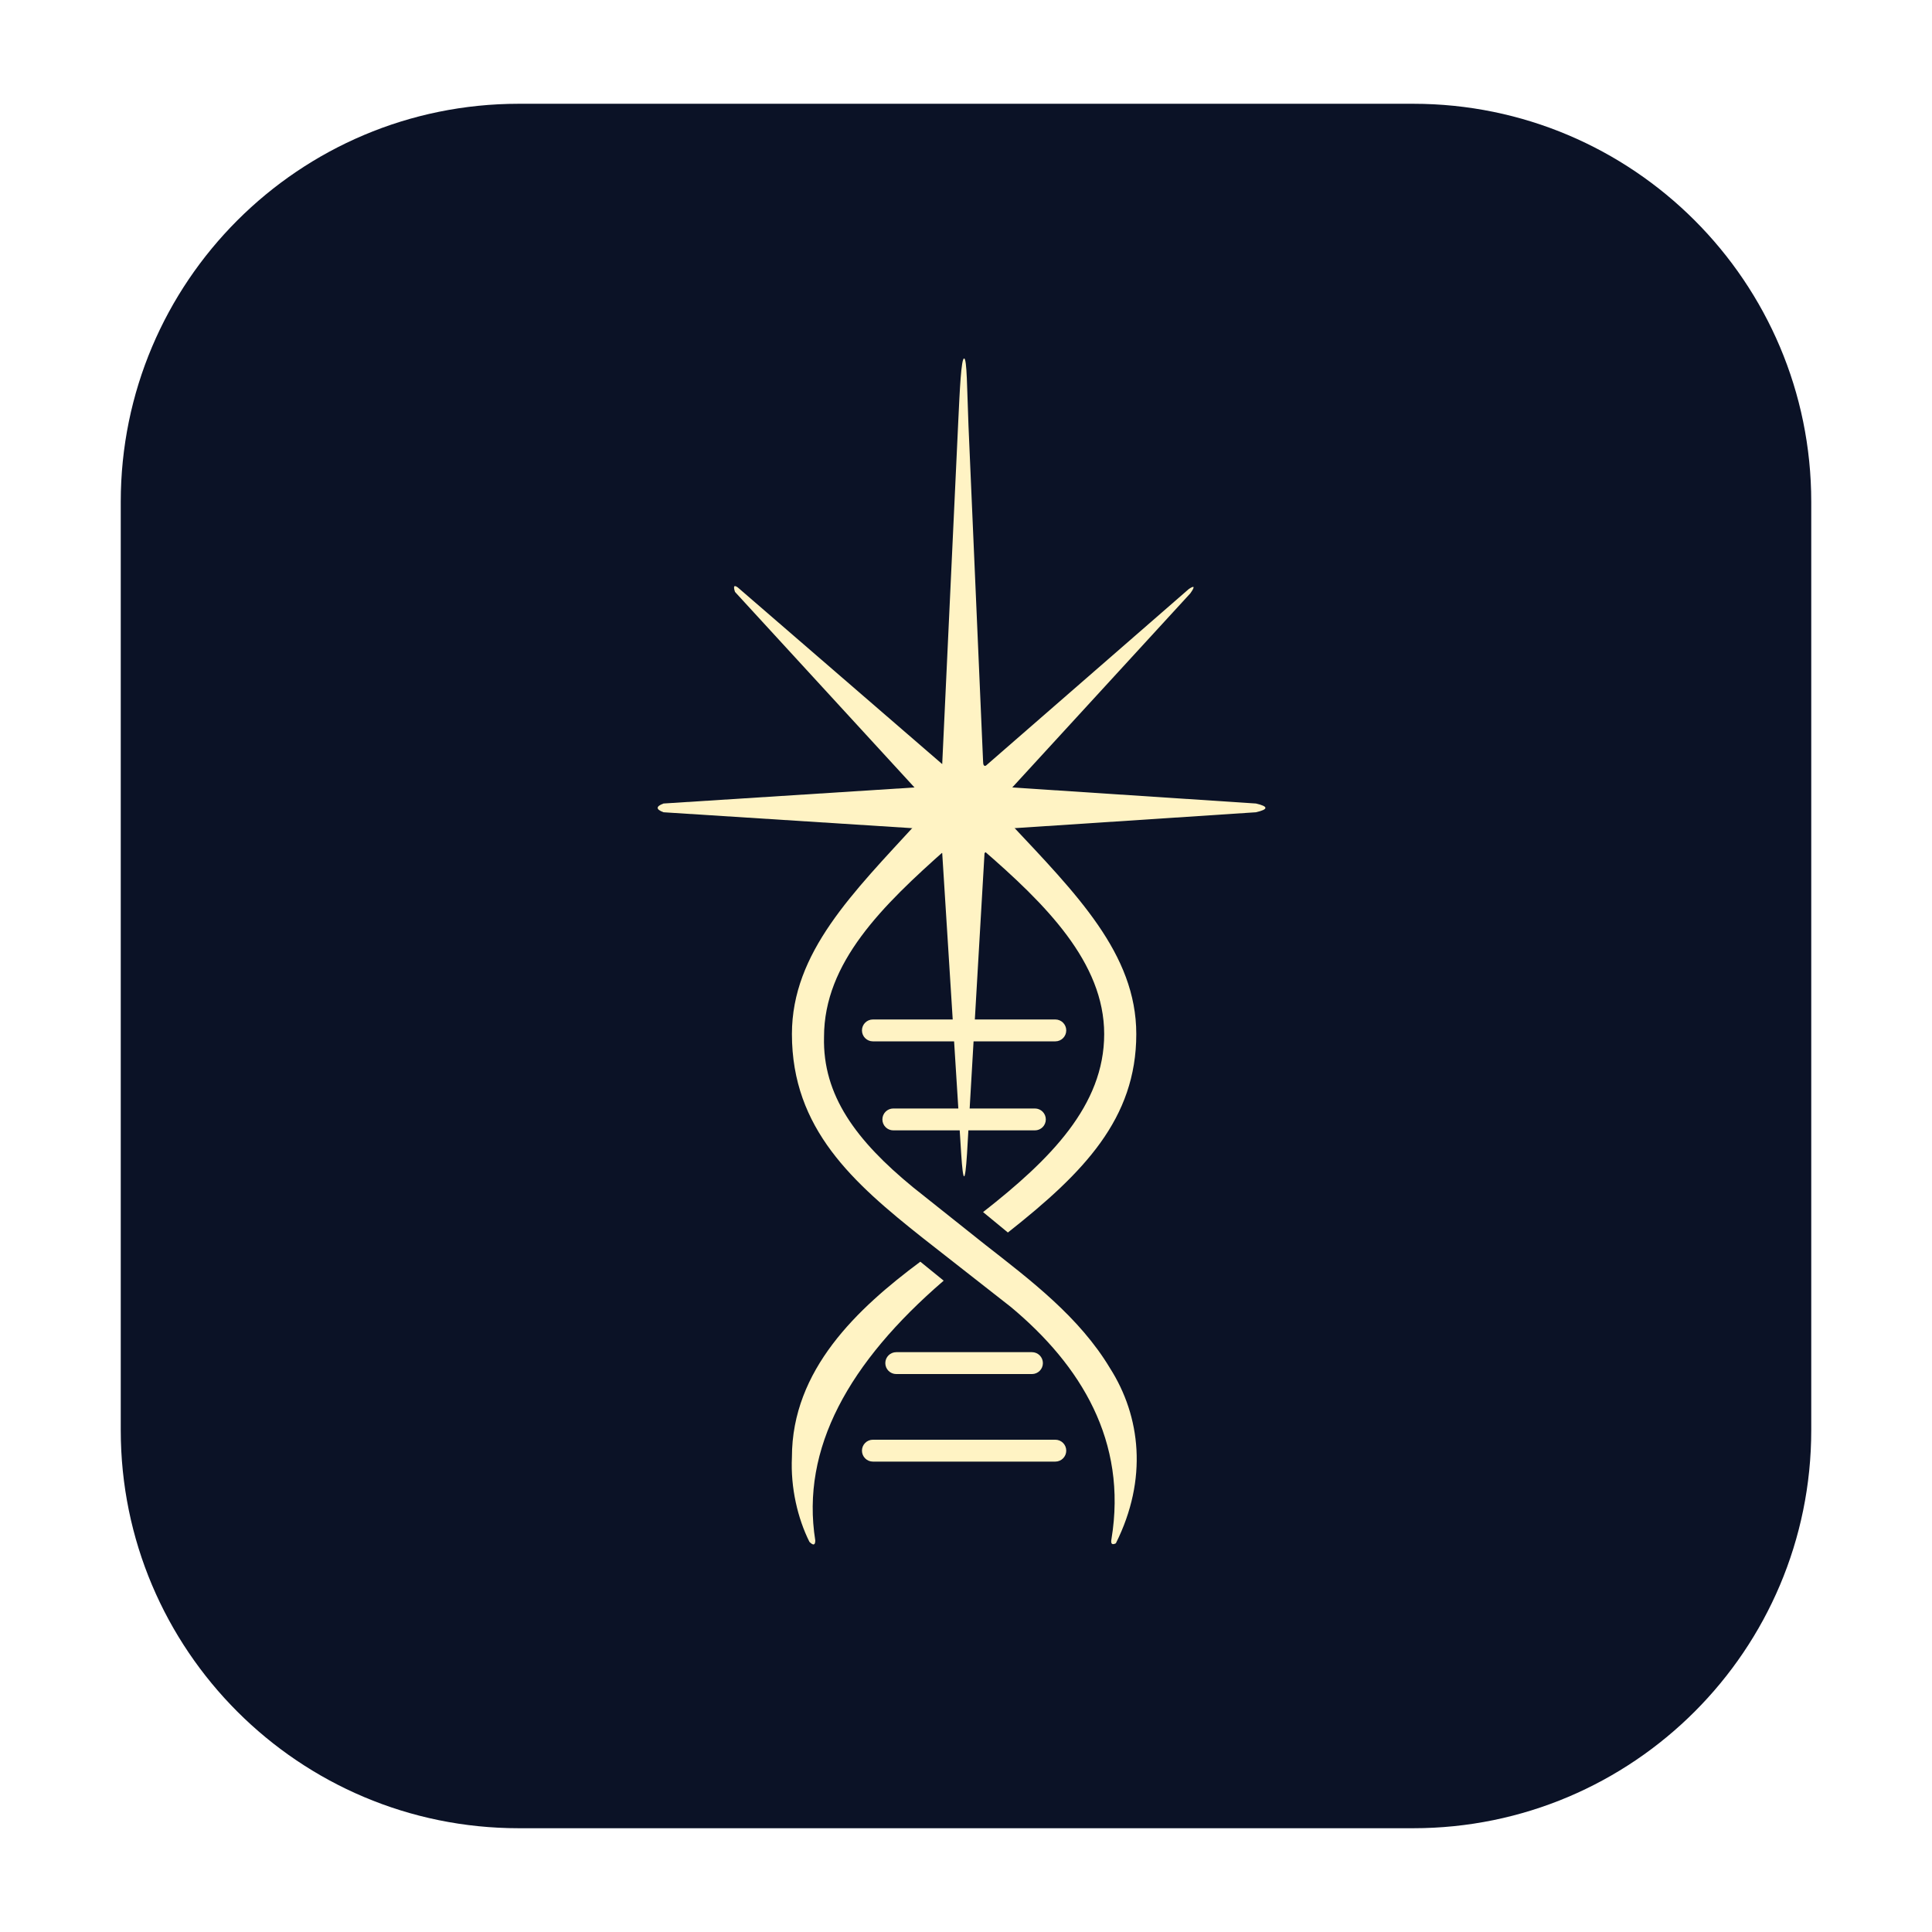
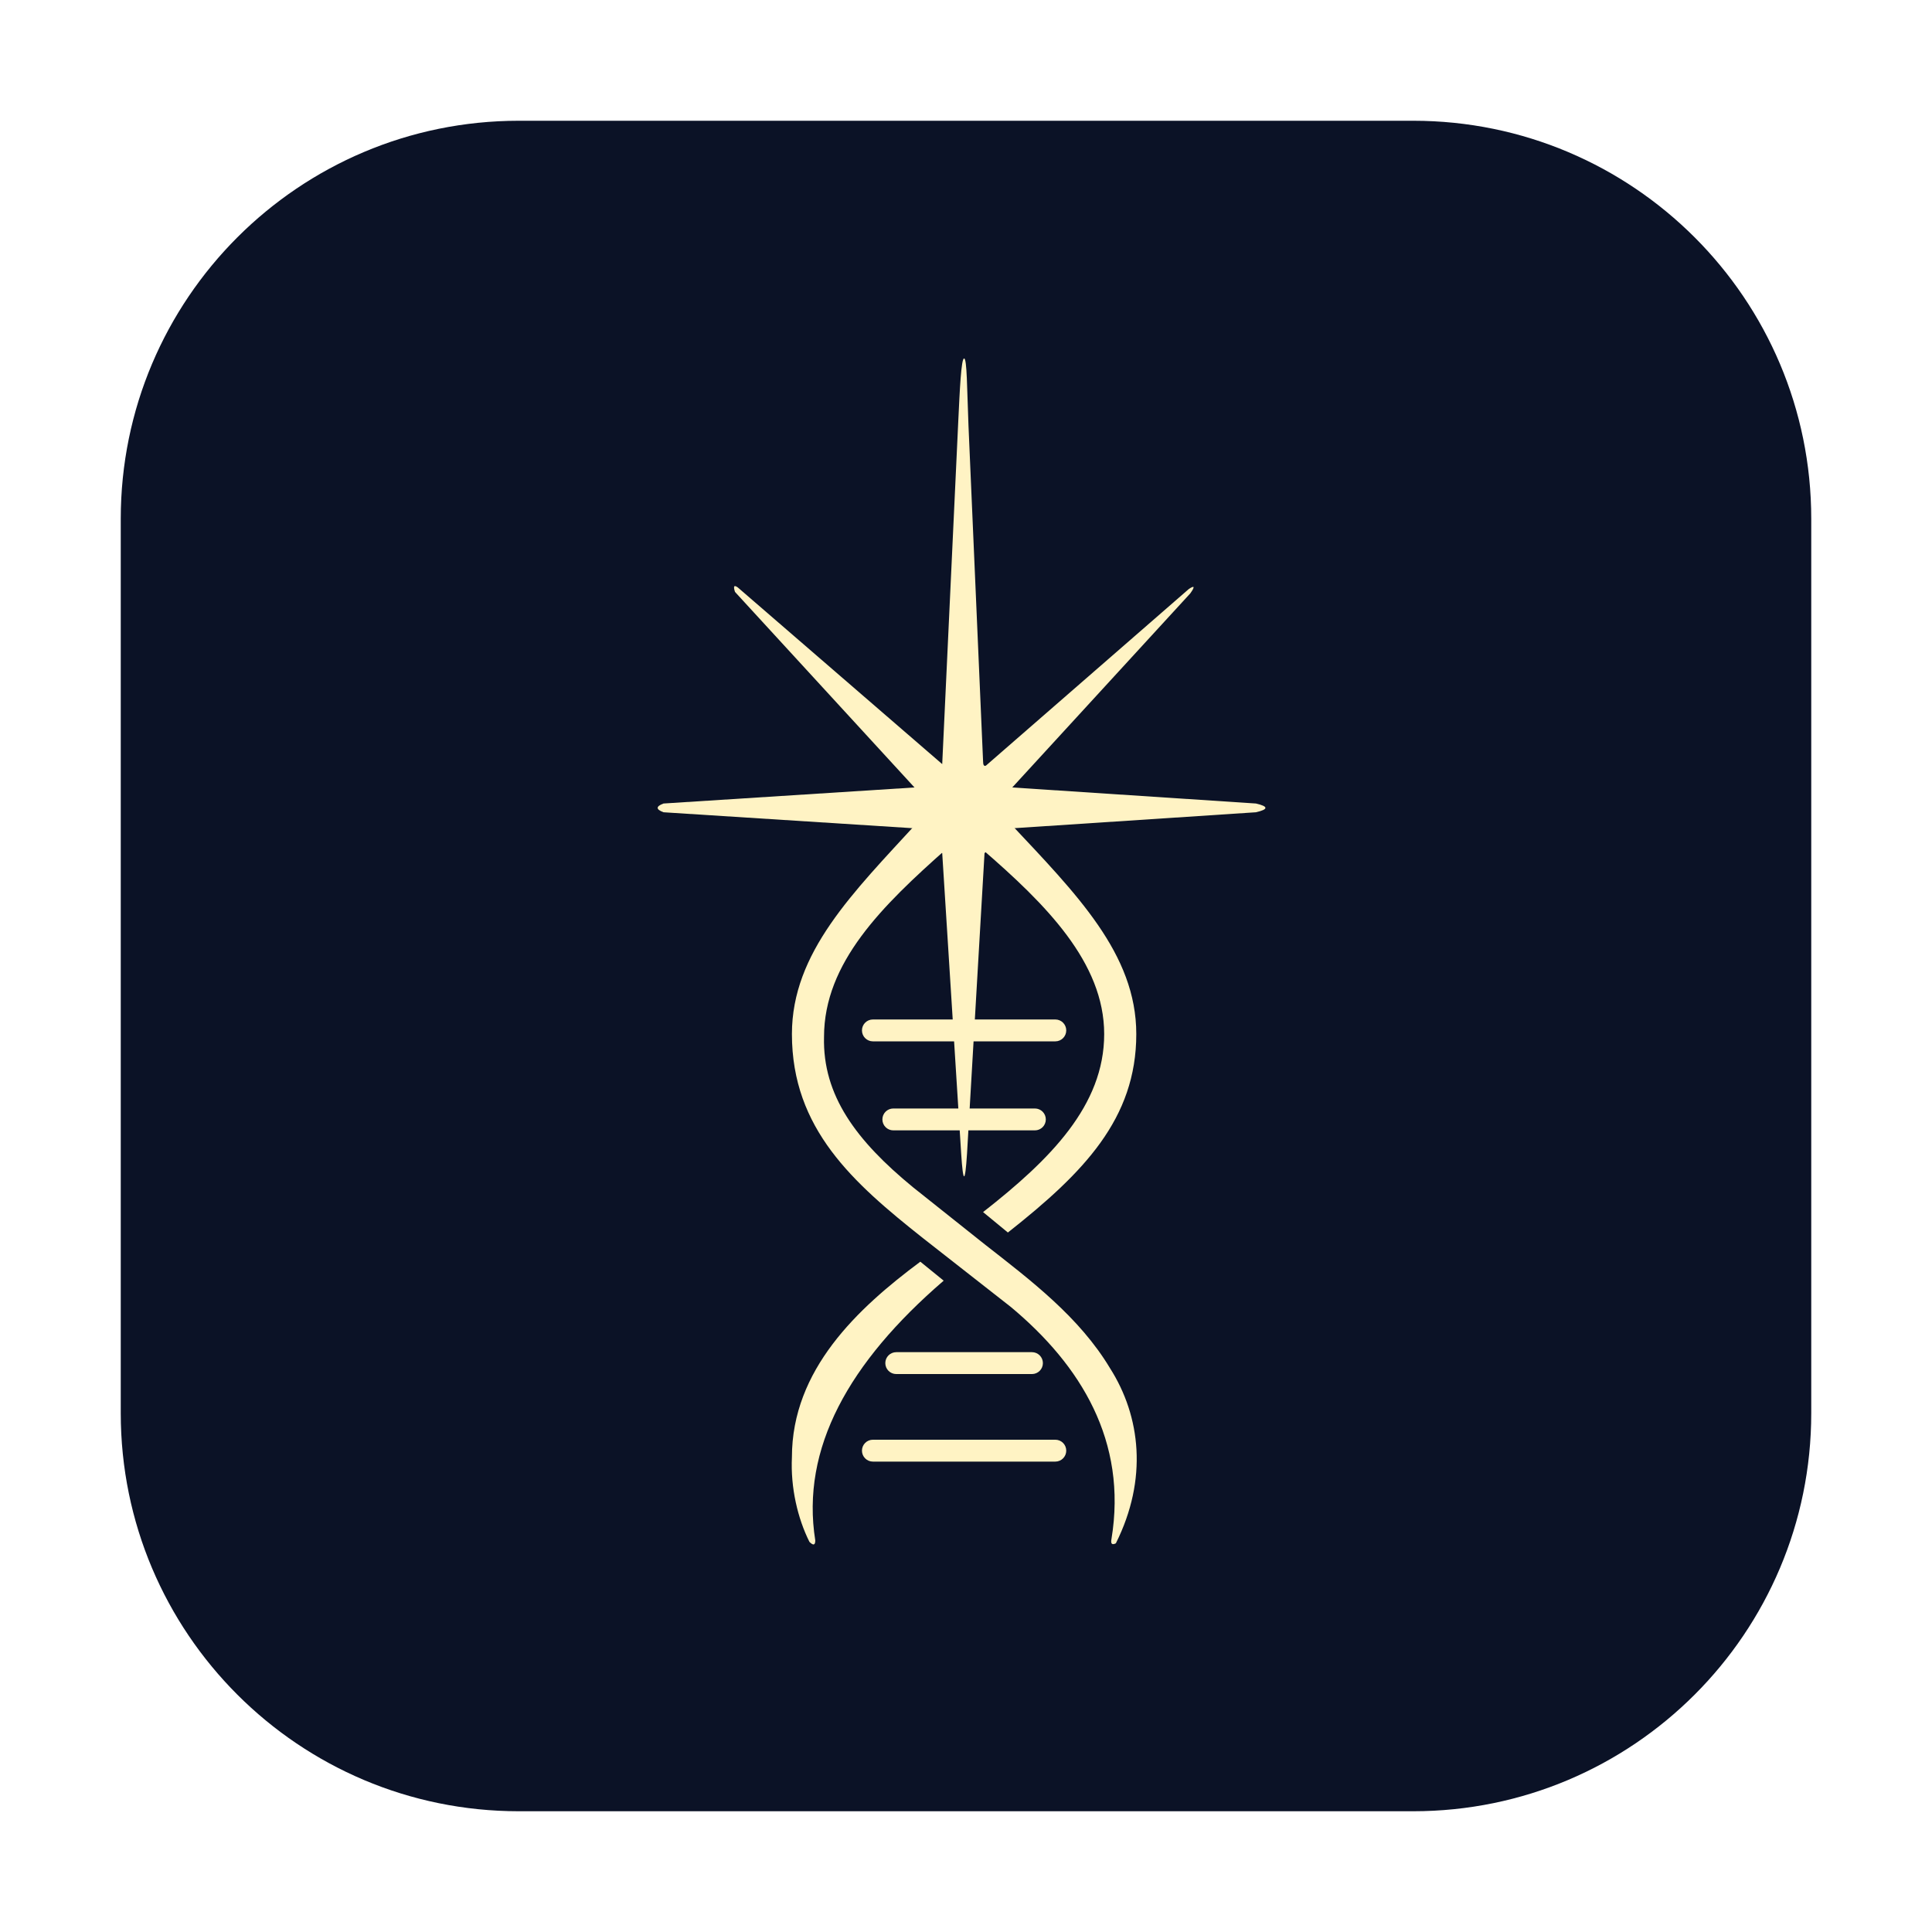
<svg xmlns="http://www.w3.org/2000/svg" viewBox="0 0 1024 1024" role="img" aria-labelledby="hikari-app-title">
-   <rect x="64" y="55" width="896" height="914" rx="211" fill="#0b1226" />
+   <rect x="64" y="64" width="896" height="896" rx="211" fill="#0b1226" />
  <g transform="translate(25.3 28.35) scale(.7734)" fill="#fff3c4">
    <path d="M628 209       C626 209 625 231 624 252       L613 487 473 366       Q469 363 471 369       L594 503 422 514       Q414 517 422 520       L594 531 613 548 626 754       Q628 785 630 754       L642 548 661 531 828 520       Q841 517 828 514       L661 503 783 370       Q788 363 782 367       L643 488       Q641 489 641 485       L631 255       C630 230 630 209 628 209Z" />
    <path d="M596 527       C552 575 510 616 510 672       C510 737 552 774 600 812       L660 859       C708 899 740 951 729 1018       Q728 1023 732 1021       C754 977 749 934 728 901       C707 866 674 841 642 816       L593 777       C554 745 531 714 532 674       C532 623 572 584 616 545Z" />
    <path d="M659 527       C705 576 746 617 746 672       C746 730 710 767 658 808       L641 794       C687 758 724 721 724 672       C724 623 684 583 640 545Z" />
    <path d="M598 828       C555 860 510 902 510 962       C509 983 514 1004 522 1020       Q526 1024 526 1019       C516 956 549 897 614 841Z" />
    <rect x="558" y="662" width="140" height="15" rx="7.5" />
    <rect x="572" y="723" width="112" height="15" rx="7.5" />
    <rect x="574" y="890" width="108" height="15" rx="7.5" />
    <rect x="558" y="950" width="140" height="15" rx="7.5" />
  </g>
</svg>
